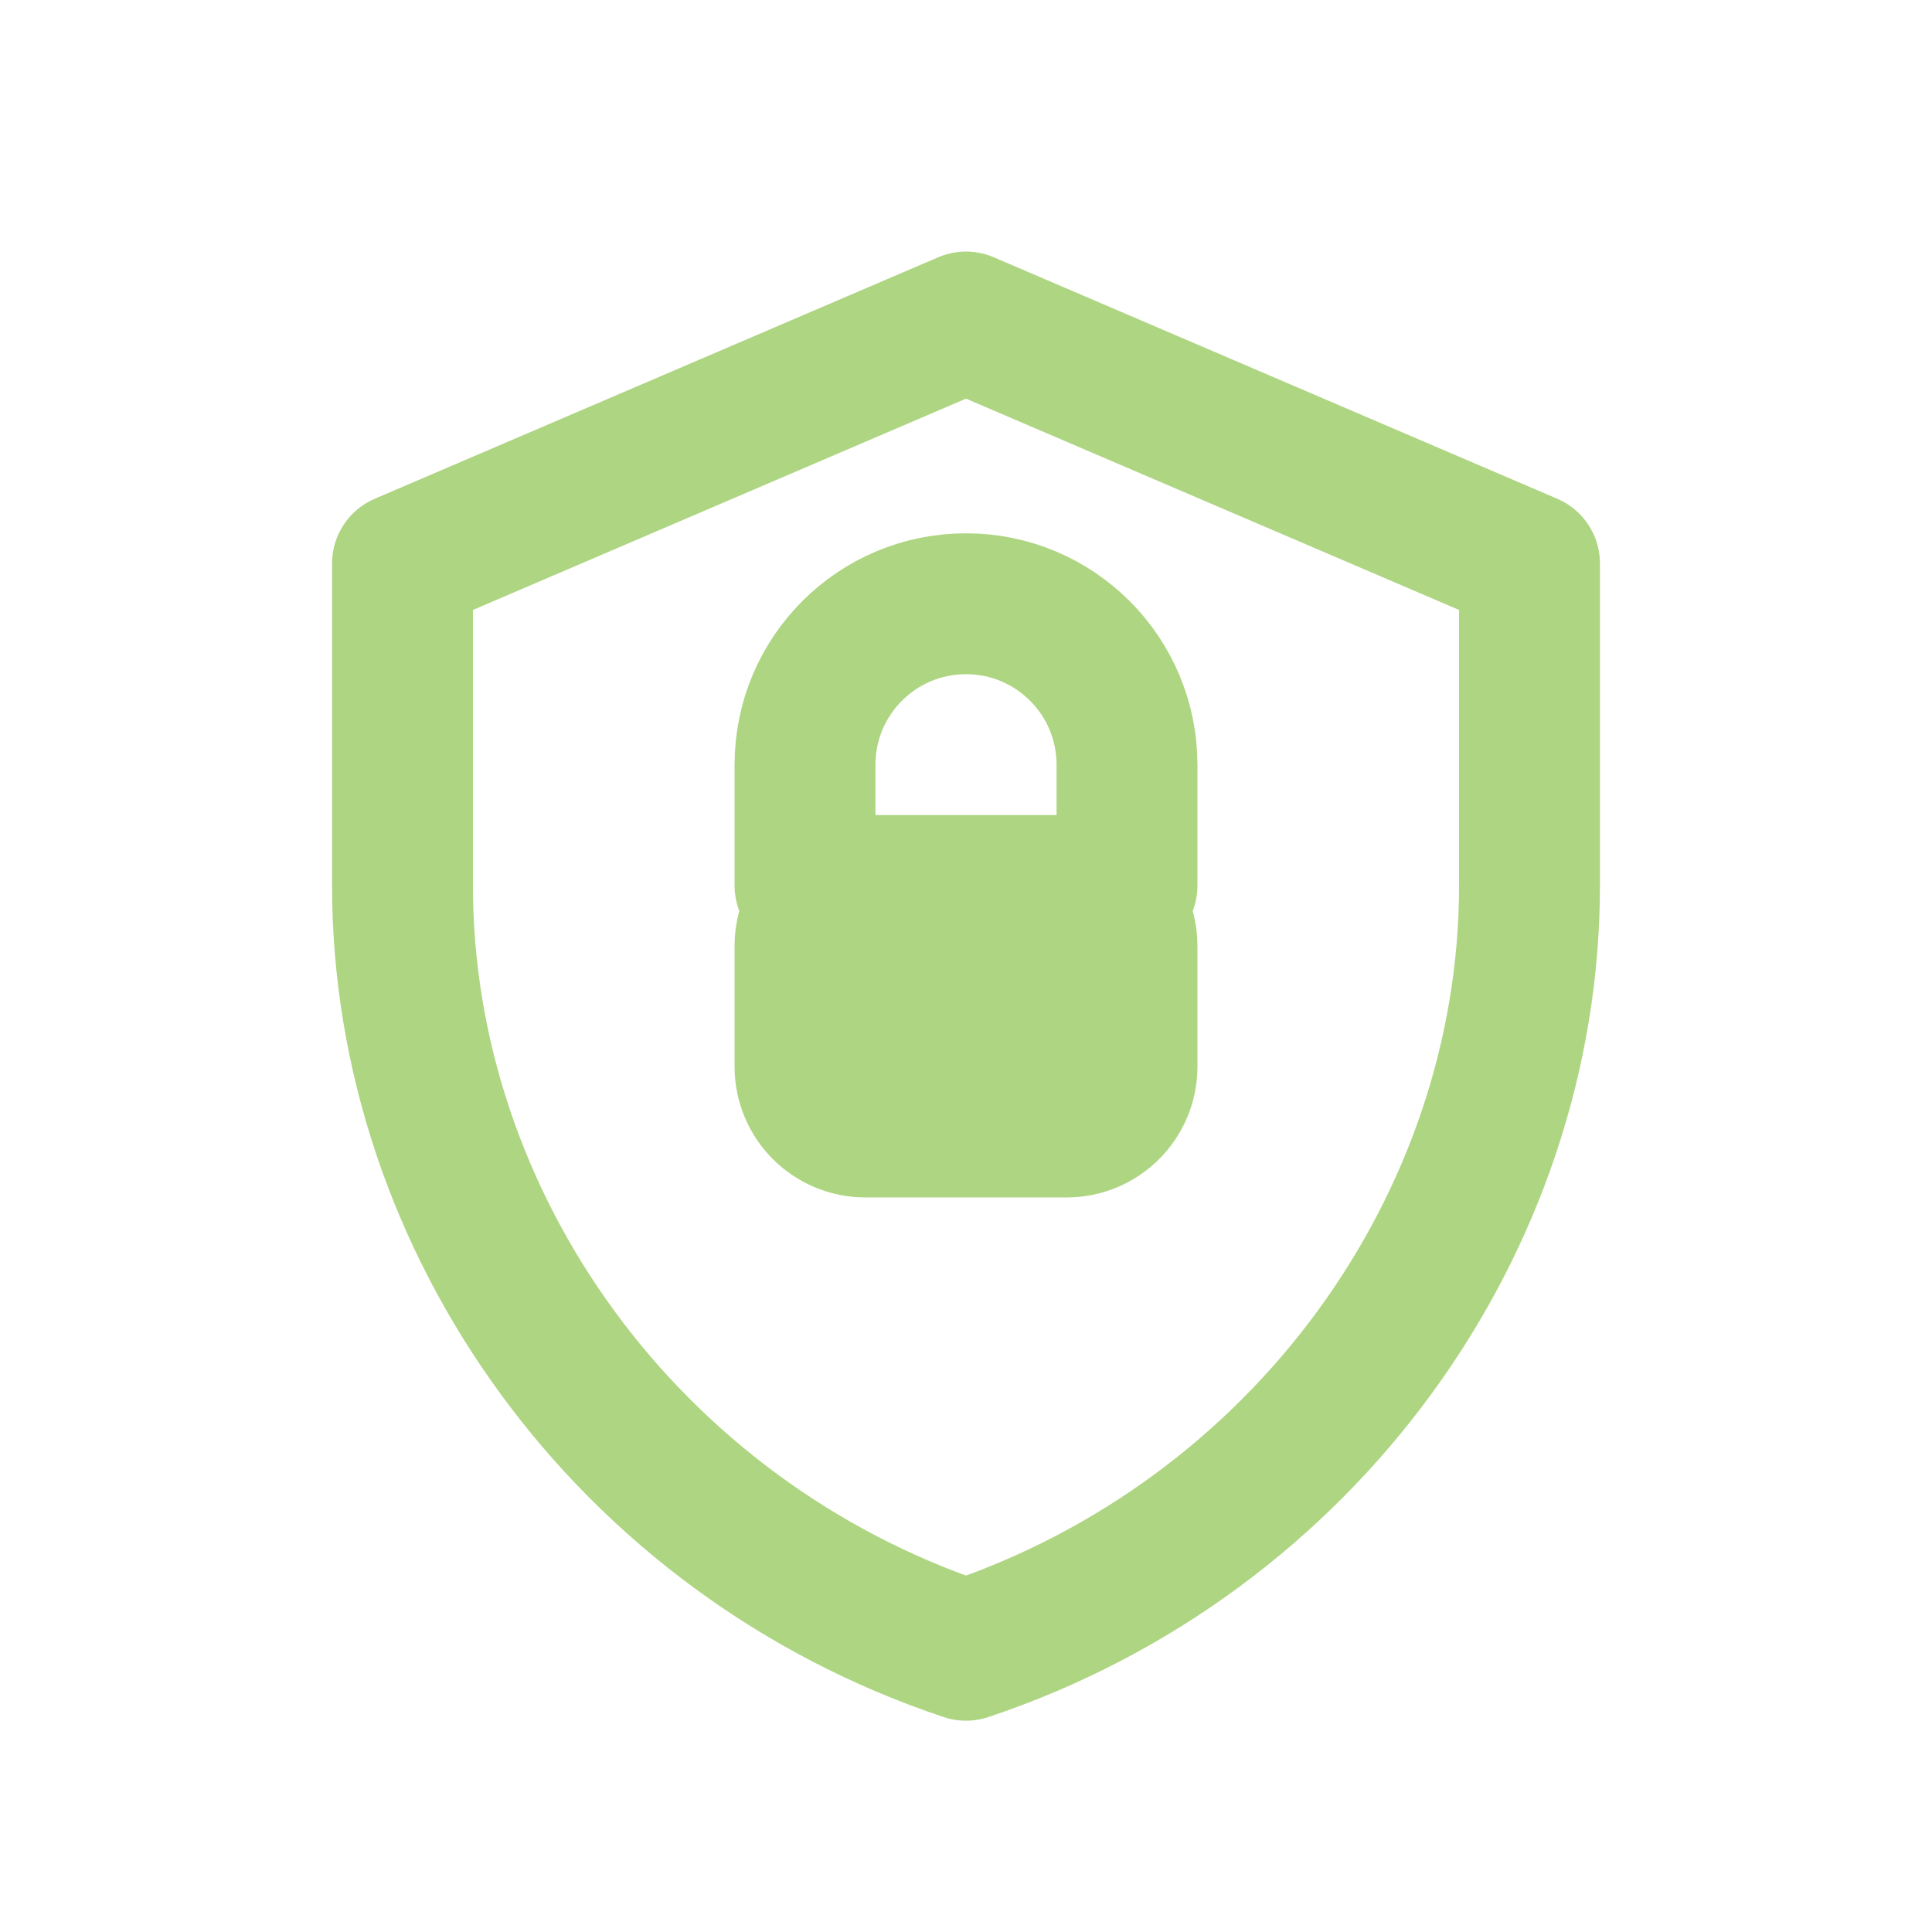
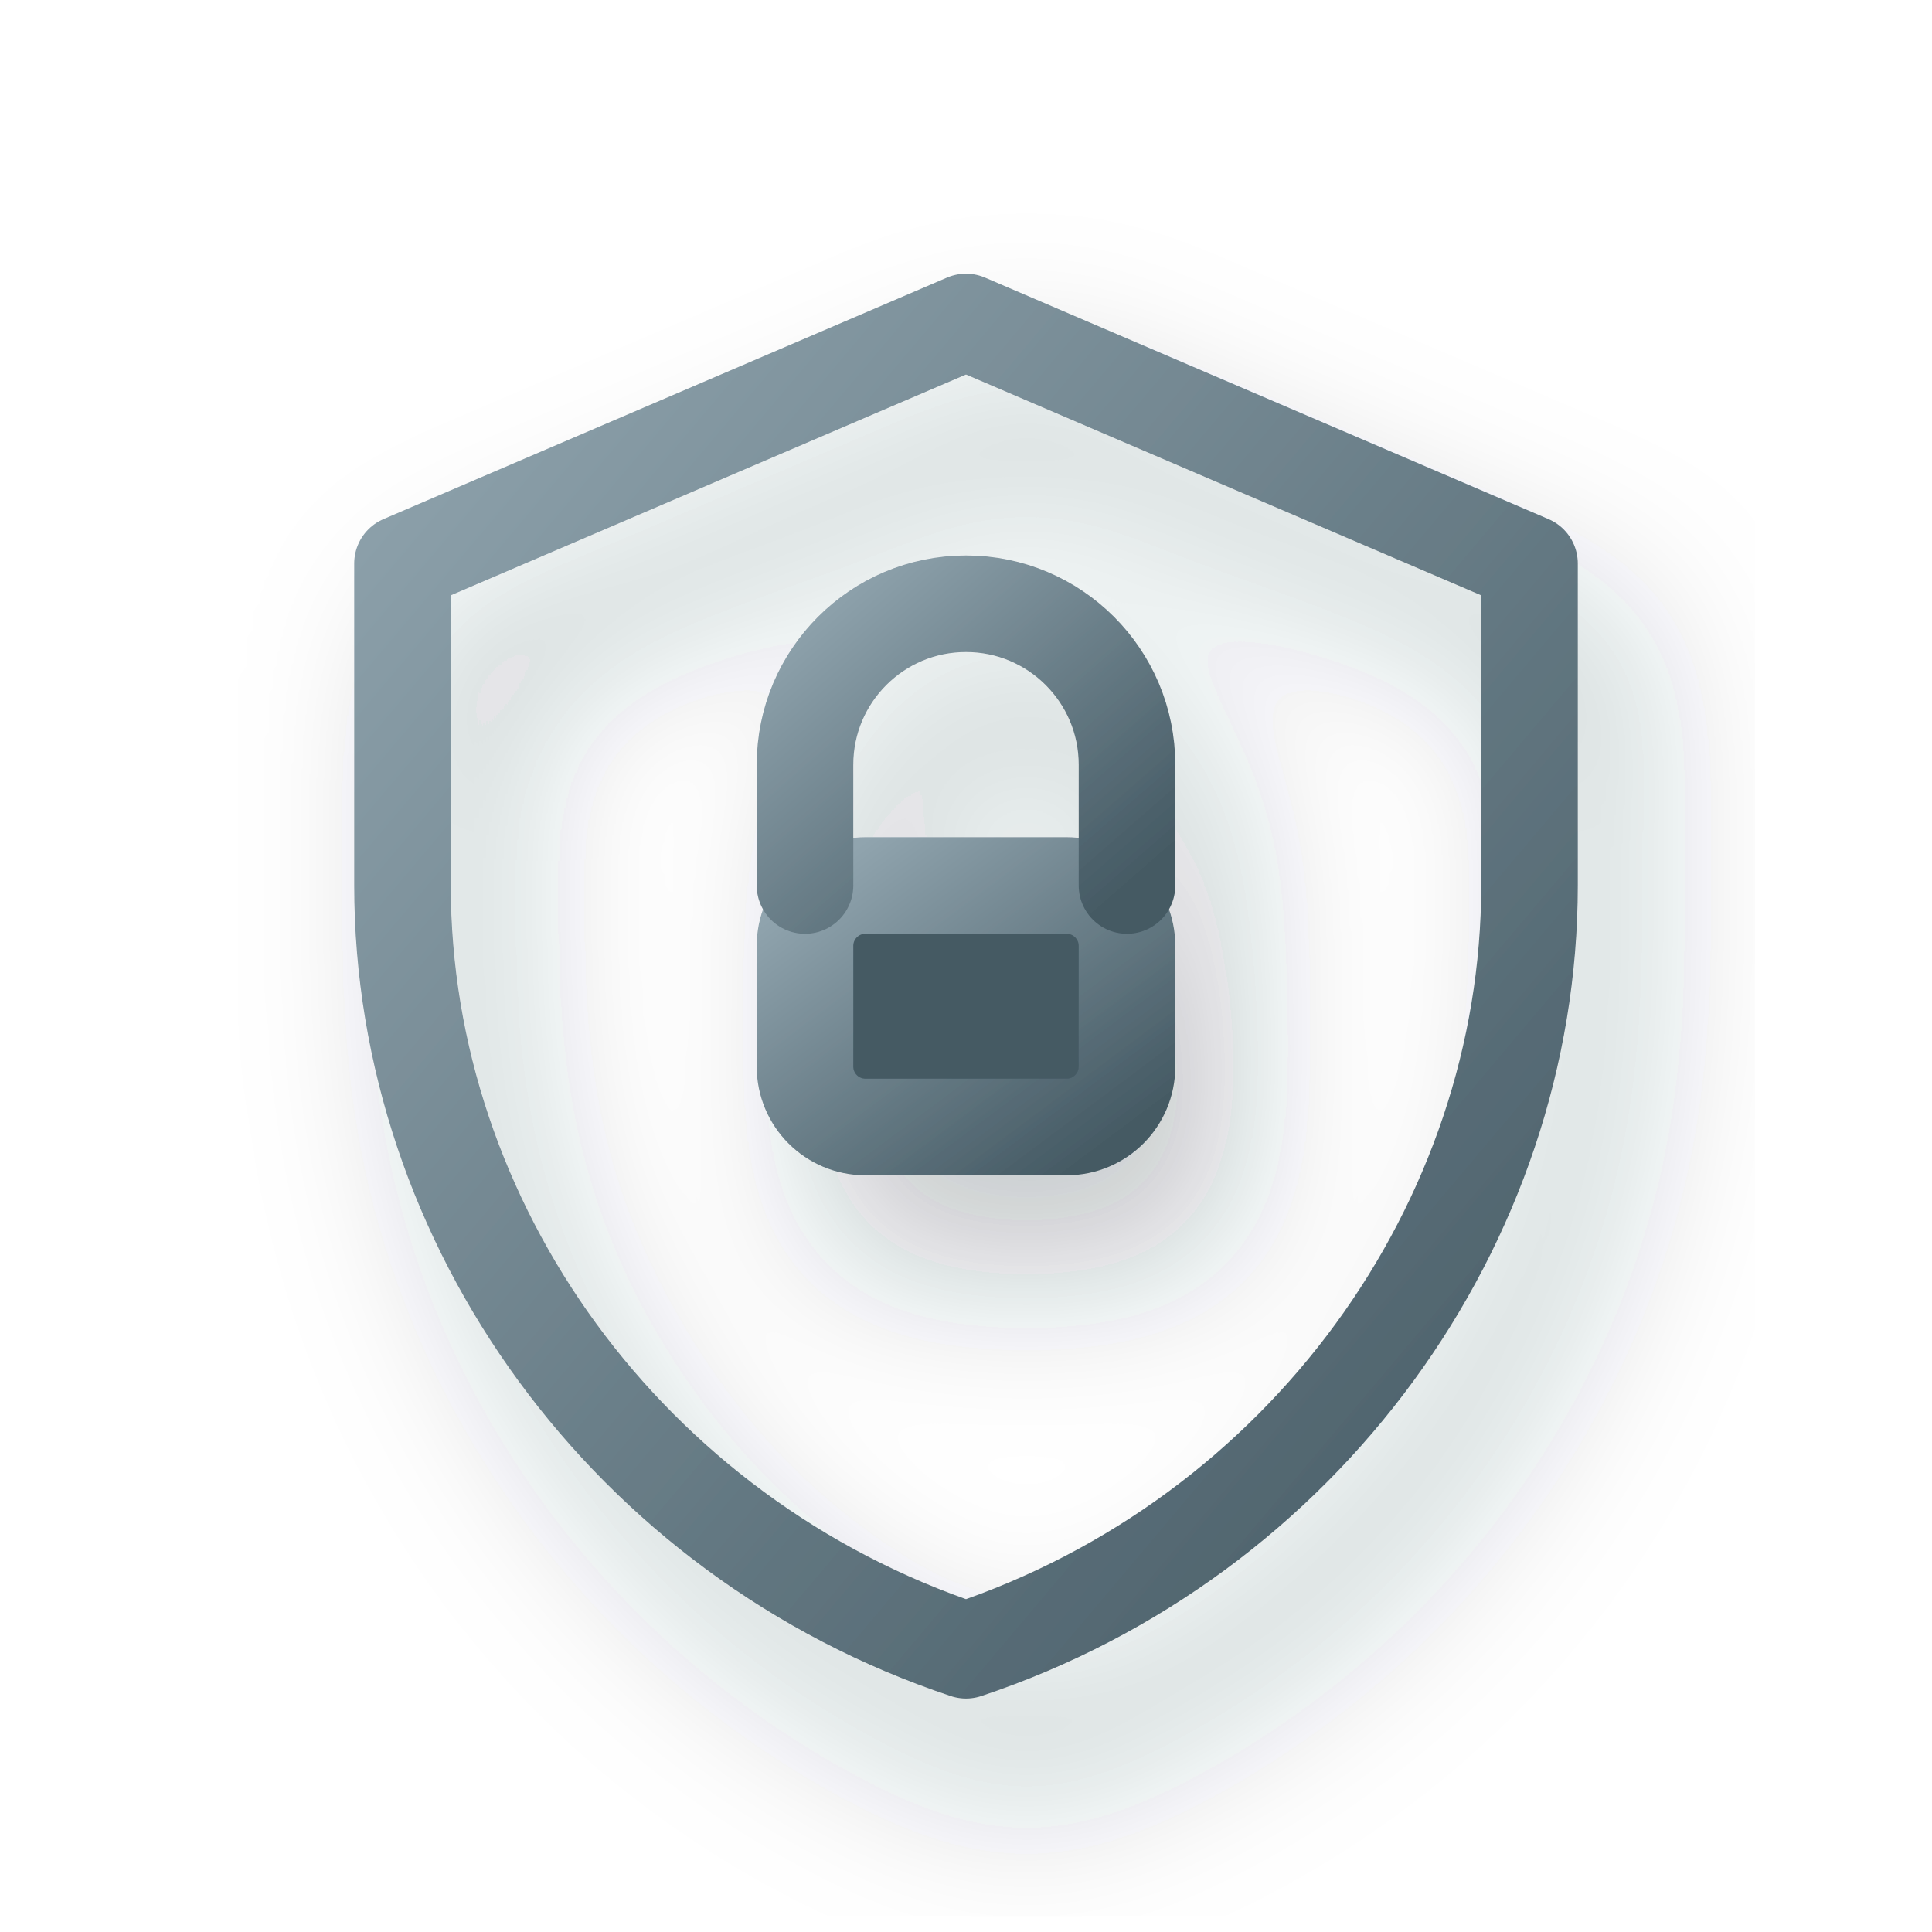
<svg xmlns="http://www.w3.org/2000/svg" viewBox="0 0 48 48">
-   <g fill="none" stroke="#AED581" stroke-width="3.5" stroke-linecap="round" stroke-linejoin="round">
+   <defs>
+     <linearGradient id="iconGrad" x1="0%" y1="0%" x2="100%" y2="100%">
+       <stop offset="0%" stop-color="#90A4AE" />
+       <stop offset="100%" stop-color="#455A64" />
+     </linearGradient>
+     <filter id="shadow" x="-20%" y="-20%" width="140%" height="140%">
+       <feDropShadow dx="1.5" dy="2.5" stdDeviation="2" flood-color="#263238" flood-opacity="0.25" />
+     </filter>
+   </defs>
+   <g filter="url(#shadow)" fill="none" stroke="url(#iconGrad)" stroke-width="2.4" stroke-linecap="round" stroke-linejoin="round">
    <path d="M24 8l-14 6v8c0 8.4 5.6 16.2 14 19 8.4-2.8 14-10.6 14-19v-8l-14-6z" />
-     <rect x="20" y="22" width="8" height="6" rx="1.5" fill="#AED581" />
+     <rect x="20" y="22" width="8" height="6" rx="1.5" fill="#455A64" />
    <path d="M20 22v-3a4 4 0 018 0v3" />
  </g>
</svg>
